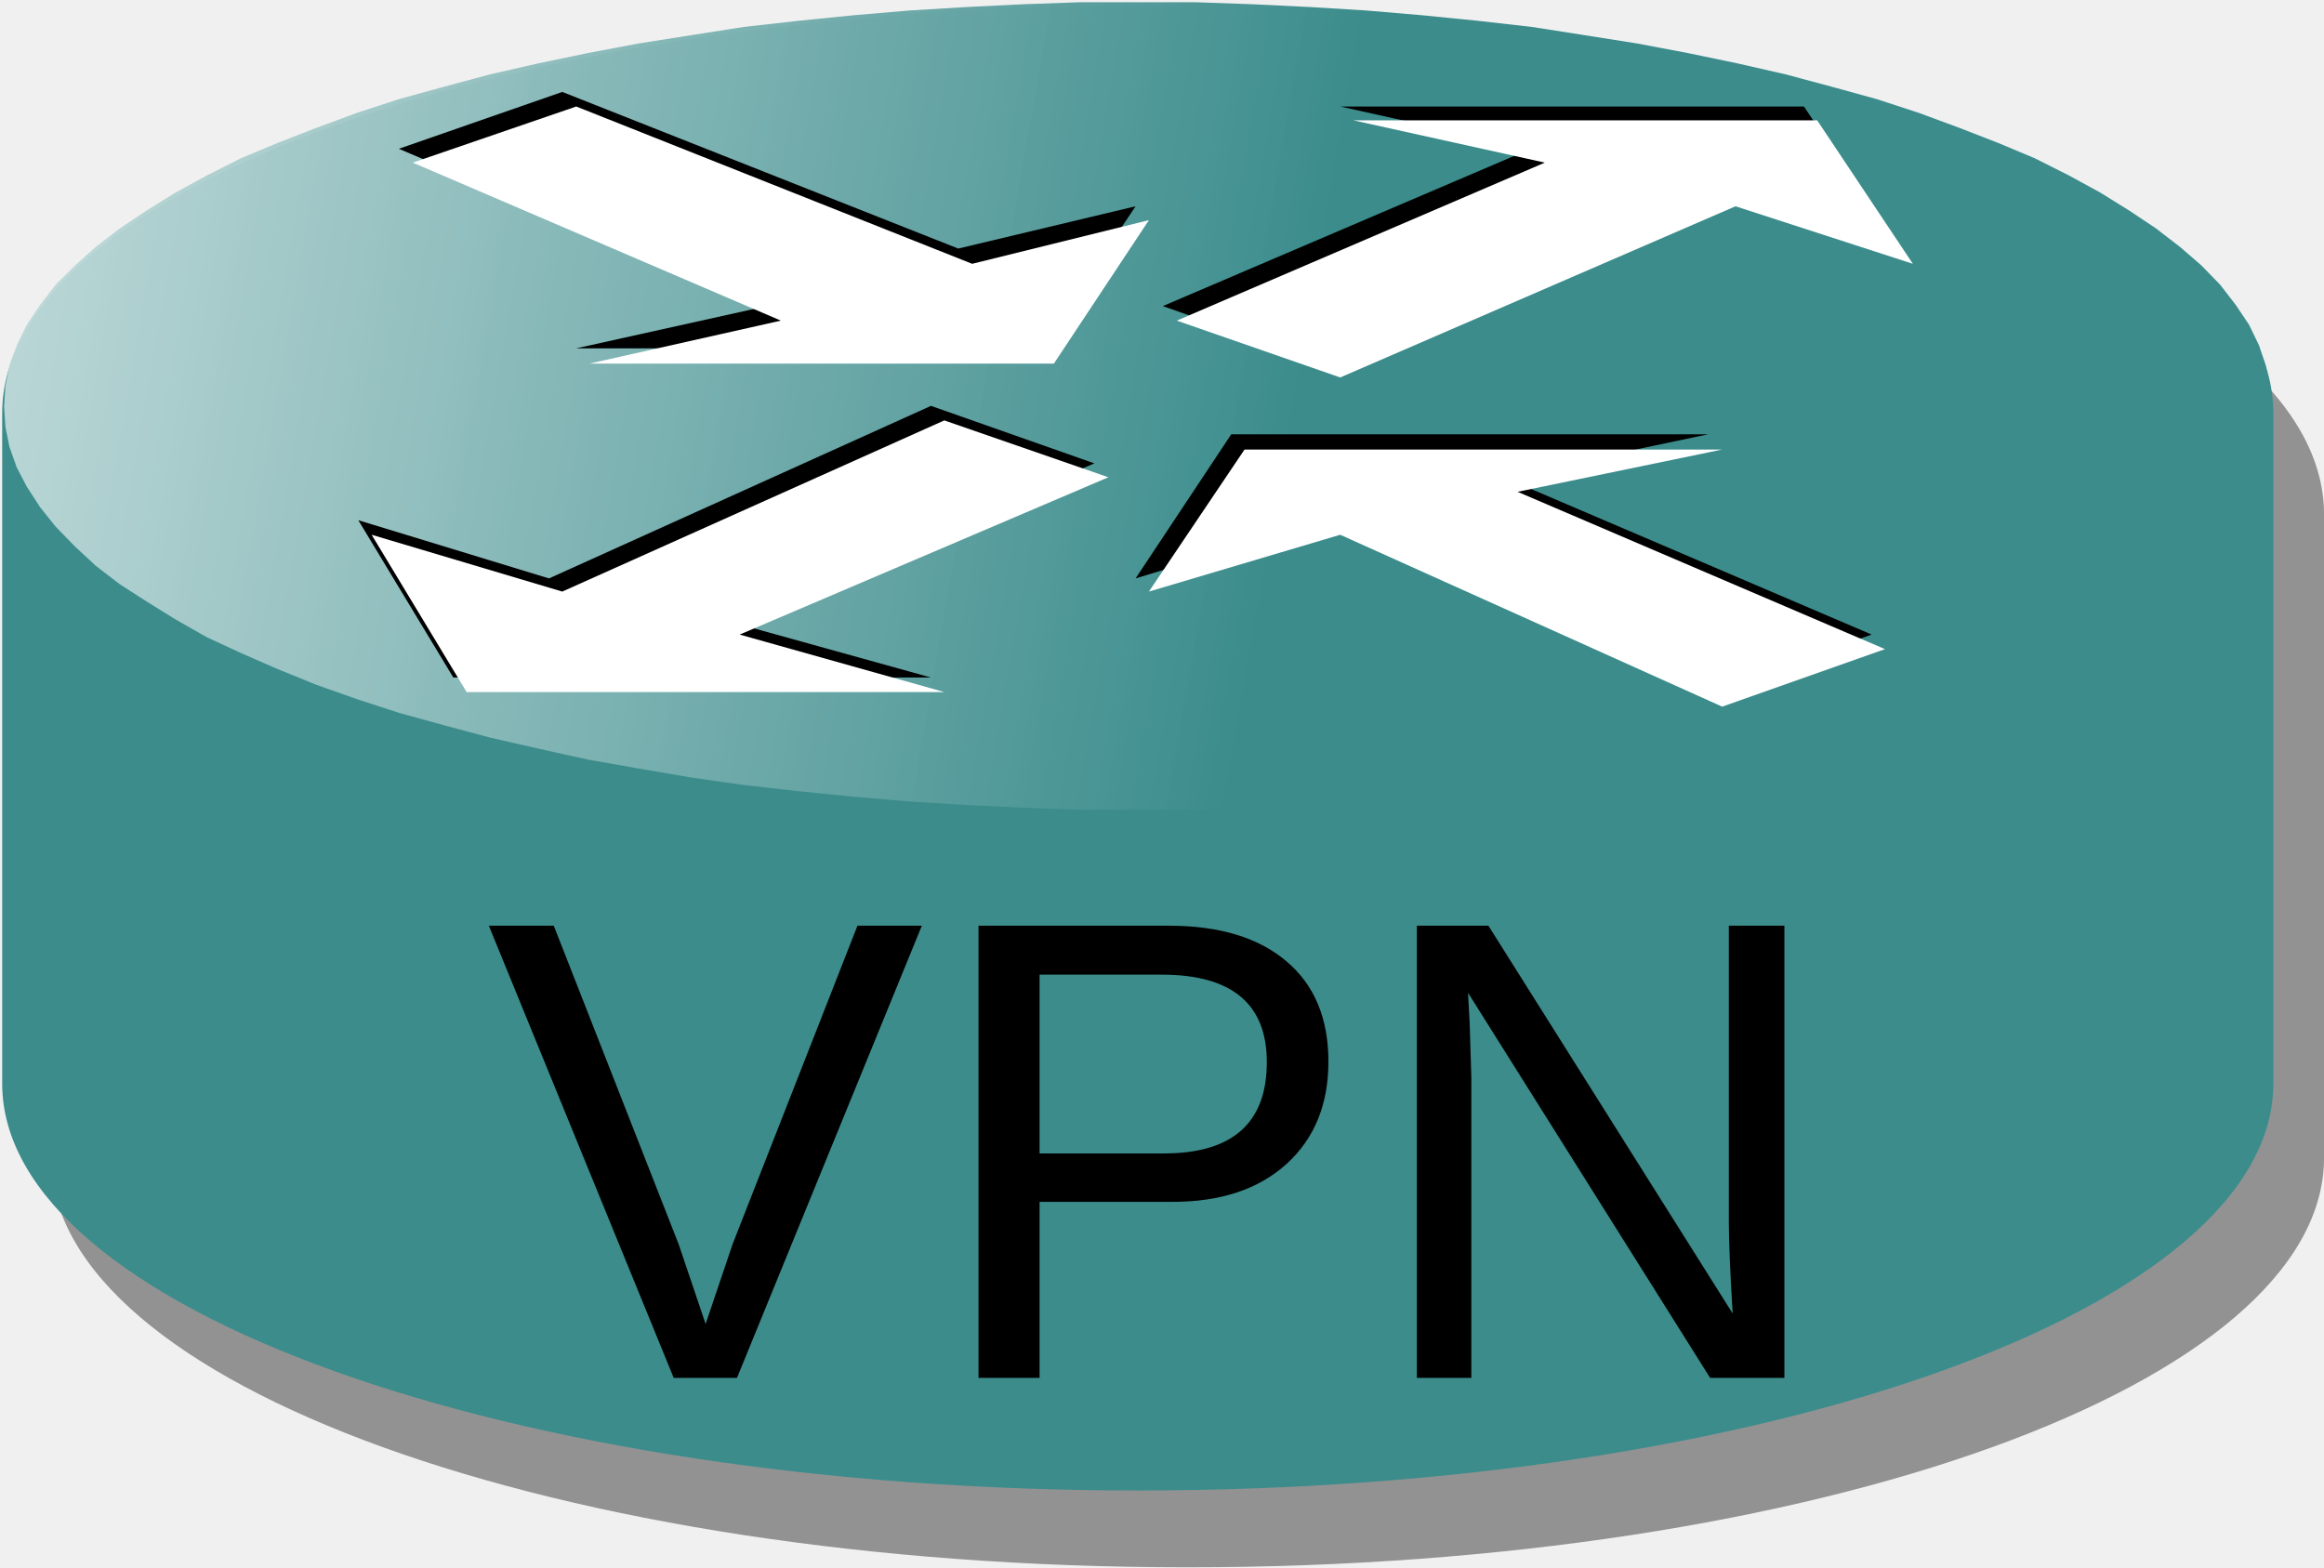
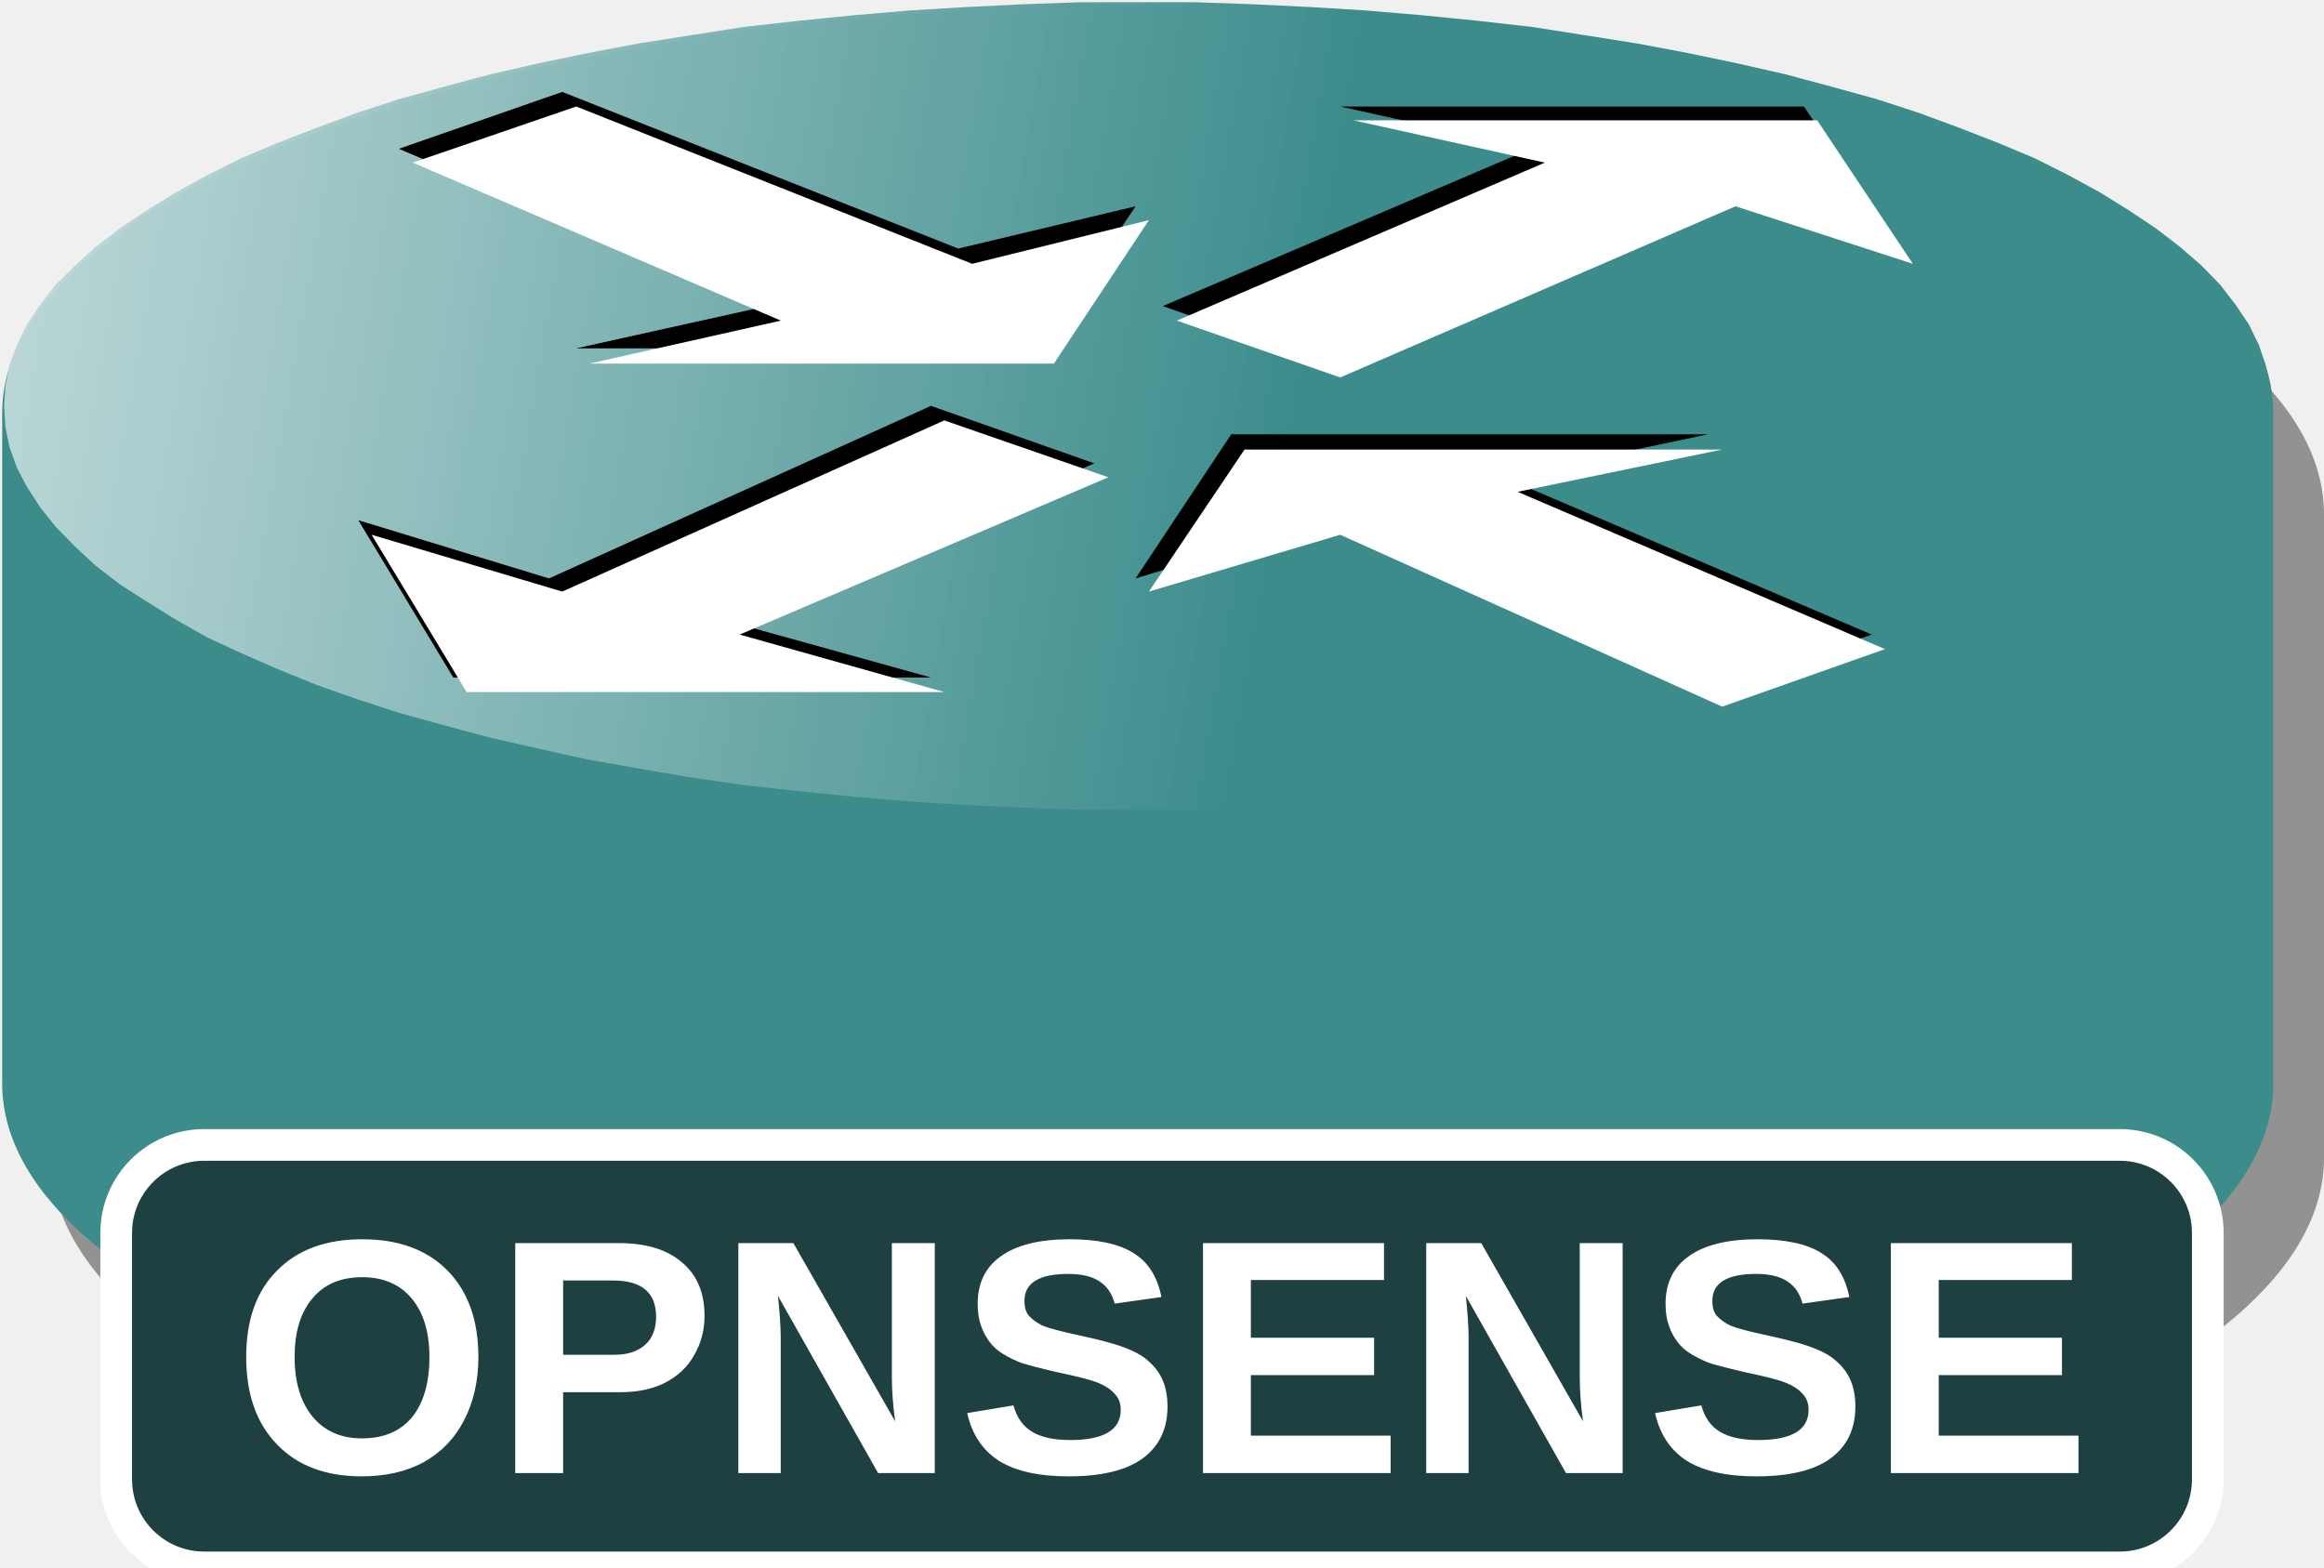
<svg xmlns="http://www.w3.org/2000/svg" xmlns:xlink="http://www.w3.org/1999/xlink" id="svg1998" width="66" height="44.516" version="1.0">
  <defs id="defs2001">
    <linearGradient id="linearGradient9312">
      <stop style="stop-color:#3c8c8c;stop-opacity:1;" offset="0" id="stop9314" />
      <stop style="stop-color:#ffffff;stop-opacity:0.941;" offset="1" id="stop9316" />
    </linearGradient>
    <marker orient="auto" refY="0" refX="0" id="Arrow2Lstart" style="overflow:visible">
      <path id="path11918" style="font-size:12px;fill-rule:evenodd;stroke-width:0.625;stroke-linejoin:round" d="M 8.719,4.034 L -2.207,0.016 L 8.719,-4.002 C 6.973,-1.63 6.983,1.616 8.719,4.034 z " transform="matrix(1.1,0,0,1.1,1.1,0)" />
    </marker>
    <marker orient="auto" refY="0" refX="0" id="Arrow1Send" style="overflow:visible">
      <path id="path11921" d="M 0,0 L 5,-5 L -12.5,0 L 5,5 L 0,0 z " style="fill-rule:evenodd;stroke:black;stroke-width:1pt;marker-start:none" transform="matrix(-0.2,0,0,-0.2,-1.2,0)" />
    </marker>
    <marker orient="auto" refY="0" refX="0" id="Arrow1Lstart" style="overflow:visible">
      <path id="path11936" d="M 0,0 L 5,-5 L -12.5,0 L 5,5 L 0,0 z " style="fill-rule:evenodd;stroke:black;stroke-width:1pt;marker-start:none" transform="matrix(0.8,0,0,0.8,10,0)" />
    </marker>
    <linearGradient xlink:href="#linearGradient9312" id="linearGradient2216" gradientUnits="userSpaceOnUse" gradientTransform="matrix(15.25283,0,0,14.08262,53.46753,3.418838)" x1="-1.093" y1="0.631" x2="-4.583" y2="0.07" />
  </defs>
  <rect style="opacity:1;fill:#000000;fill-opacity:0.392;fill-rule:evenodd;stroke:none;stroke-width:0.2;stroke-linecap:square;stroke-linejoin:miter;stroke-miterlimit:4;stroke-dasharray:none;stroke-opacity:1" id="rect4558" width="64.553" height="41.539" x="1.448" y="2.977" ry="11.632" rx="32.213" />
  <rect style="opacity:1;fill:#3c8c8c;fill-opacity:1;fill-rule:evenodd;stroke:none;stroke-width:0.015;stroke-linecap:square;stroke-linejoin:miter;stroke-miterlimit:4;stroke-dasharray:none;stroke-opacity:1" id="rect9971" width="64.499" height="42.154" x="0.062" y="0.181" ry="11.557" rx="32.25" />
  <g id="g4160">
    <path id="path4815" d="M 64.514,11.541 L 64.457,10.956 L 64.343,10.37 L 64.153,9.804 L 63.868,9.218 L 63.487,8.652 L 63.05,8.086 L 62.518,7.539 L 61.909,7.012 L 61.225,6.485 L 60.464,5.978 L 59.647,5.47 L 58.753,4.982 L 57.783,4.494 L 56.757,4.064 L 55.654,3.635 L 54.494,3.206 L 53.296,2.815 L 52.022,2.464 L 50.71,2.112 L 49.341,1.8 L 47.934,1.507 L 46.489,1.234 L 45.006,1 L 43.504,0.765 L 41.964,0.59 L 40.386,0.433 L 38.789,0.297 L 37.192,0.199 L 35.576,0.121 L 33.94,0.063 L 32.324,0.063 L 32.324,0.063 L 30.689,0.063 L 29.054,0.121 L 27.457,0.199 L 25.841,0.297 L 24.244,0.433 L 22.684,0.59 L 21.125,0.765 L 19.623,1 L 18.14,1.234 L 16.695,1.507 L 15.288,1.8 L 13.919,2.112 L 12.607,2.464 L 11.333,2.815 L 10.136,3.206 L 8.976,3.635 L 7.873,4.064 L 6.846,4.494 L 5.877,4.982 L 4.983,5.47 L 4.165,5.978 L 3.405,6.485 L 2.72,7.012 L 2.131,7.539 L 1.58,8.086 L 1.142,8.652 L 0.762,9.218 L 0.477,9.804 L 0.268,10.37 L 0.154,10.956 L 0.116,11.541 L 0.116,11.541 L 0.154,12.127 L 0.268,12.693 L 0.477,13.279 L 0.762,13.825 L 1.142,14.411 L 1.58,14.958 L 2.131,15.524 L 2.72,16.07 L 3.405,16.597 L 4.165,17.085 L 4.983,17.593 L 5.877,18.101 L 6.846,18.55 L 7.873,18.999 L 8.976,19.448 L 10.136,19.858 L 11.333,20.248 L 12.607,20.599 L 13.919,20.951 L 15.288,21.263 L 16.695,21.575 L 18.14,21.829 L 19.623,22.083 L 21.125,22.298 L 22.684,22.473 L 24.244,22.63 L 25.841,22.766 L 27.457,22.864 L 29.054,22.942 L 30.689,23.001 L 32.324,23.001 L 32.324,23.001 L 33.94,23.001 L 35.576,22.942 L 37.192,22.864 L 38.789,22.766 L 40.386,22.63 L 41.964,22.473 L 43.504,22.298 L 45.006,22.083 L 46.489,21.829 L 47.934,21.575 L 49.341,21.263 L 50.71,20.951 L 52.022,20.599 L 53.296,20.248 L 54.494,19.858 L 55.654,19.448 L 56.757,18.999 L 57.783,18.55 L 58.753,18.101 L 59.647,17.593 L 60.464,17.085 L 61.225,16.597 L 61.909,16.07 L 62.518,15.524 L 63.05,14.958 L 63.487,14.411 L 63.868,13.825 L 64.153,13.279 L 64.343,12.693 L 64.457,12.127 L 64.514,11.541" style="fill:url(#linearGradient2216);fill-opacity:1;stroke:none;stroke-width:0.019;stroke-miterlimit:4;stroke-dasharray:none;stroke-opacity:1" />
    <path id="path4819" d="M 33.024,8.694 L 37.665,10.327 L 48.909,5.446 L 53.947,7.06 L 51.23,3.025 L 38.061,3.025 L 43.476,4.226 L 33.024,8.694" style="fill:#000000;stroke:none;stroke-width:0.001" />
    <path id="path4821" d="M 31.08,13.162 L 26.439,11.528 L 15.591,16.429 L 10.176,14.776 L 12.874,19.244 L 26.439,19.244 L 20.628,17.63 L 31.08,13.162" style="fill:#000000;stroke:none;stroke-width:0.001" />
    <path id="path4823" d="M 11.327,4.226 L 15.968,2.611 L 27.213,7.06 L 32.25,5.859 L 29.552,9.894 L 16.365,9.894 L 21.779,8.694 L 11.327,4.226" style="fill:#000000;stroke:none;stroke-width:0.001" />
    <path id="path4825" d="M 53.154,18.024 L 48.513,19.657 L 37.665,14.776 L 32.25,16.429 L 34.967,12.335 L 48.513,12.335 L 42.702,13.556 L 53.154,18.024" style="fill:#000000;stroke:none;stroke-width:0.001" />
    <path id="path4827" d="M 33.42,9.107 L 38.061,10.721 L 49.287,5.859 L 54.324,7.493 L 51.607,3.418 L 38.438,3.418 L 43.872,4.619 L 33.42,9.107" style="fill:#ffffff;stroke:none;stroke-width:0.001" />
    <path id="path4829" d="M 31.477,13.556 L 26.817,11.941 L 15.968,16.803 L 10.554,15.189 L 13.252,19.657 L 26.817,19.657 L 21.006,18.024 L 31.477,13.556" style="fill:#ffffff;stroke:none;stroke-width:0.001" />
    <path id="path4831" d="M 11.723,4.619 L 16.365,3.025 L 27.609,7.493 L 32.628,6.253 L 29.93,10.327 L 16.742,10.327 L 22.176,9.107 L 11.723,4.619" style="fill:#ffffff;stroke:none;stroke-width:0.001" />
    <path id="path4833" d="M 53.532,18.437 L 48.909,20.071 L 38.061,15.189 L 32.628,16.803 L 35.344,12.768 L 48.909,12.768 L 43.098,13.969 L 53.532,18.437" style="fill:#ffffff;stroke:none;stroke-width:0.001" />
-     <text xml:space="preserve" style="font-size:18.667px;text-align:start;letter-spacing:0px;writing-mode:lr-tb;direction:ltr;text-anchor:start;fill:#000000;stroke-width:1.002" x="13.805" y="39.135" id="text1">
-       <tspan id="tspan1" x="13.805" y="39.135" style="font-style:normal;font-variant:normal;font-weight:normal;font-stretch:normal;font-size:18.667px;font-family:Arial;-inkscape-font-specification:Arial">VPN</tspan>
-     </text>
+   </g>
+   <g id="cqu-label">
+     <rect x="3.30" y="32.52" width="59.40" height="12.0" rx="2.5" fill="#1f4040" stroke="#ffffff" stroke-width="0.9" />
+     <text x="33.00" y="41.84" font-family="Arial, Helvetica, sans-serif" font-size="9.50" font-weight="bold" text-anchor="middle" fill="#ffffff">OPNSENSE</text>
  </g>
</svg>
